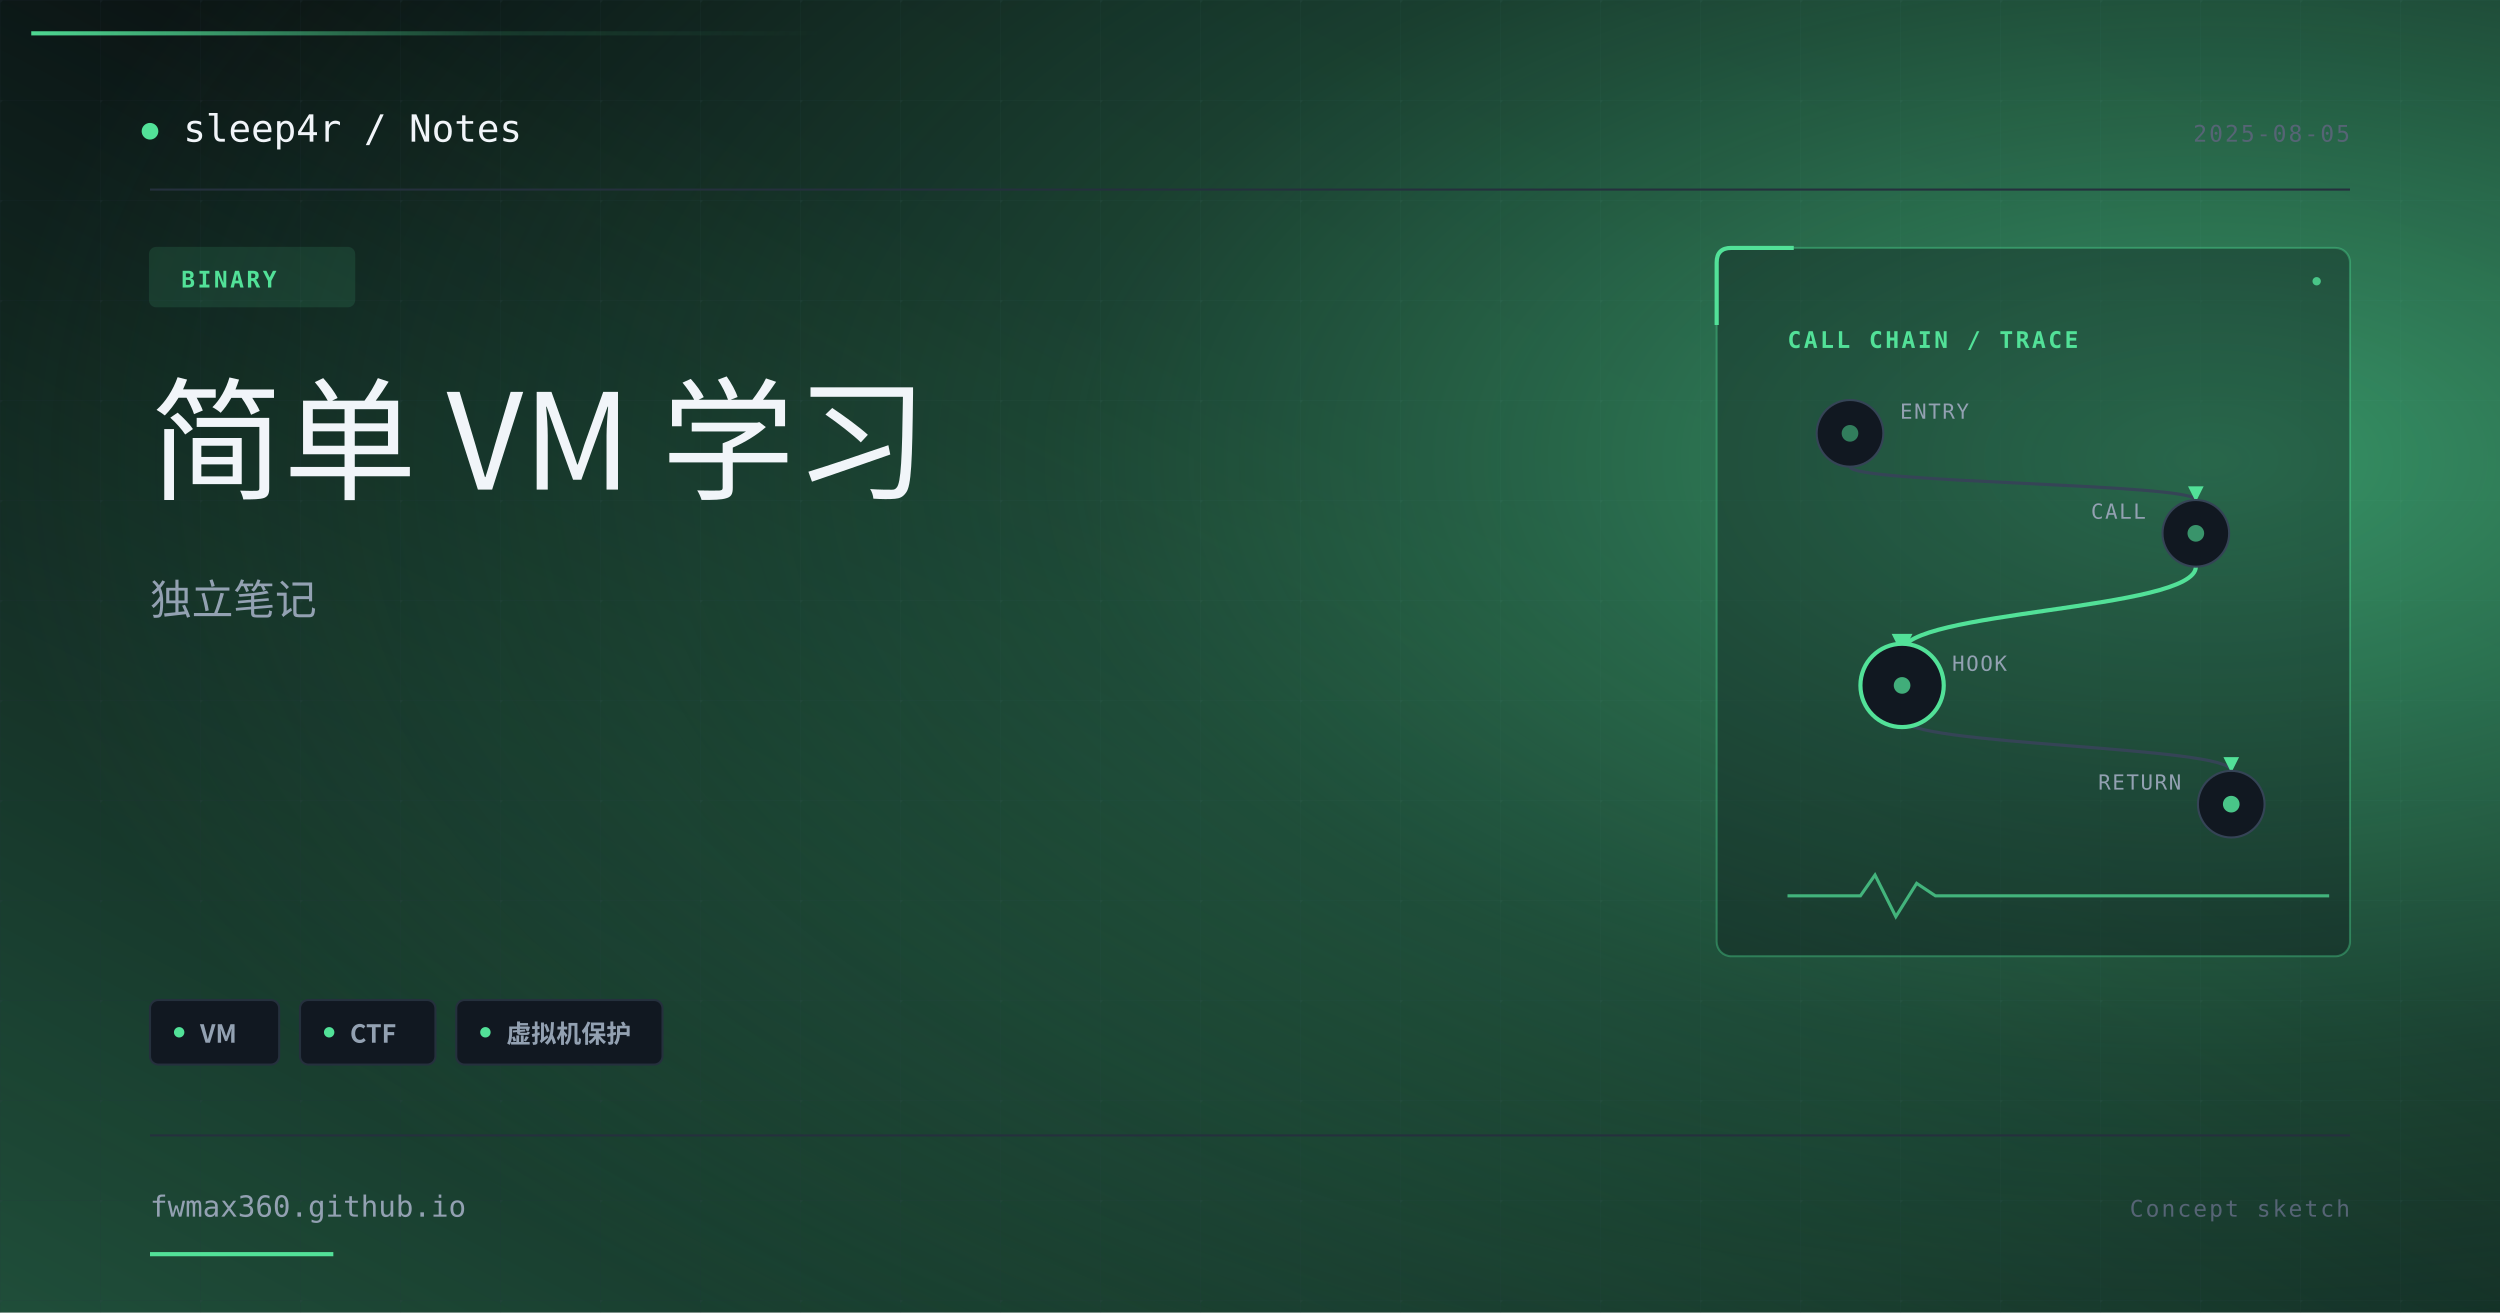
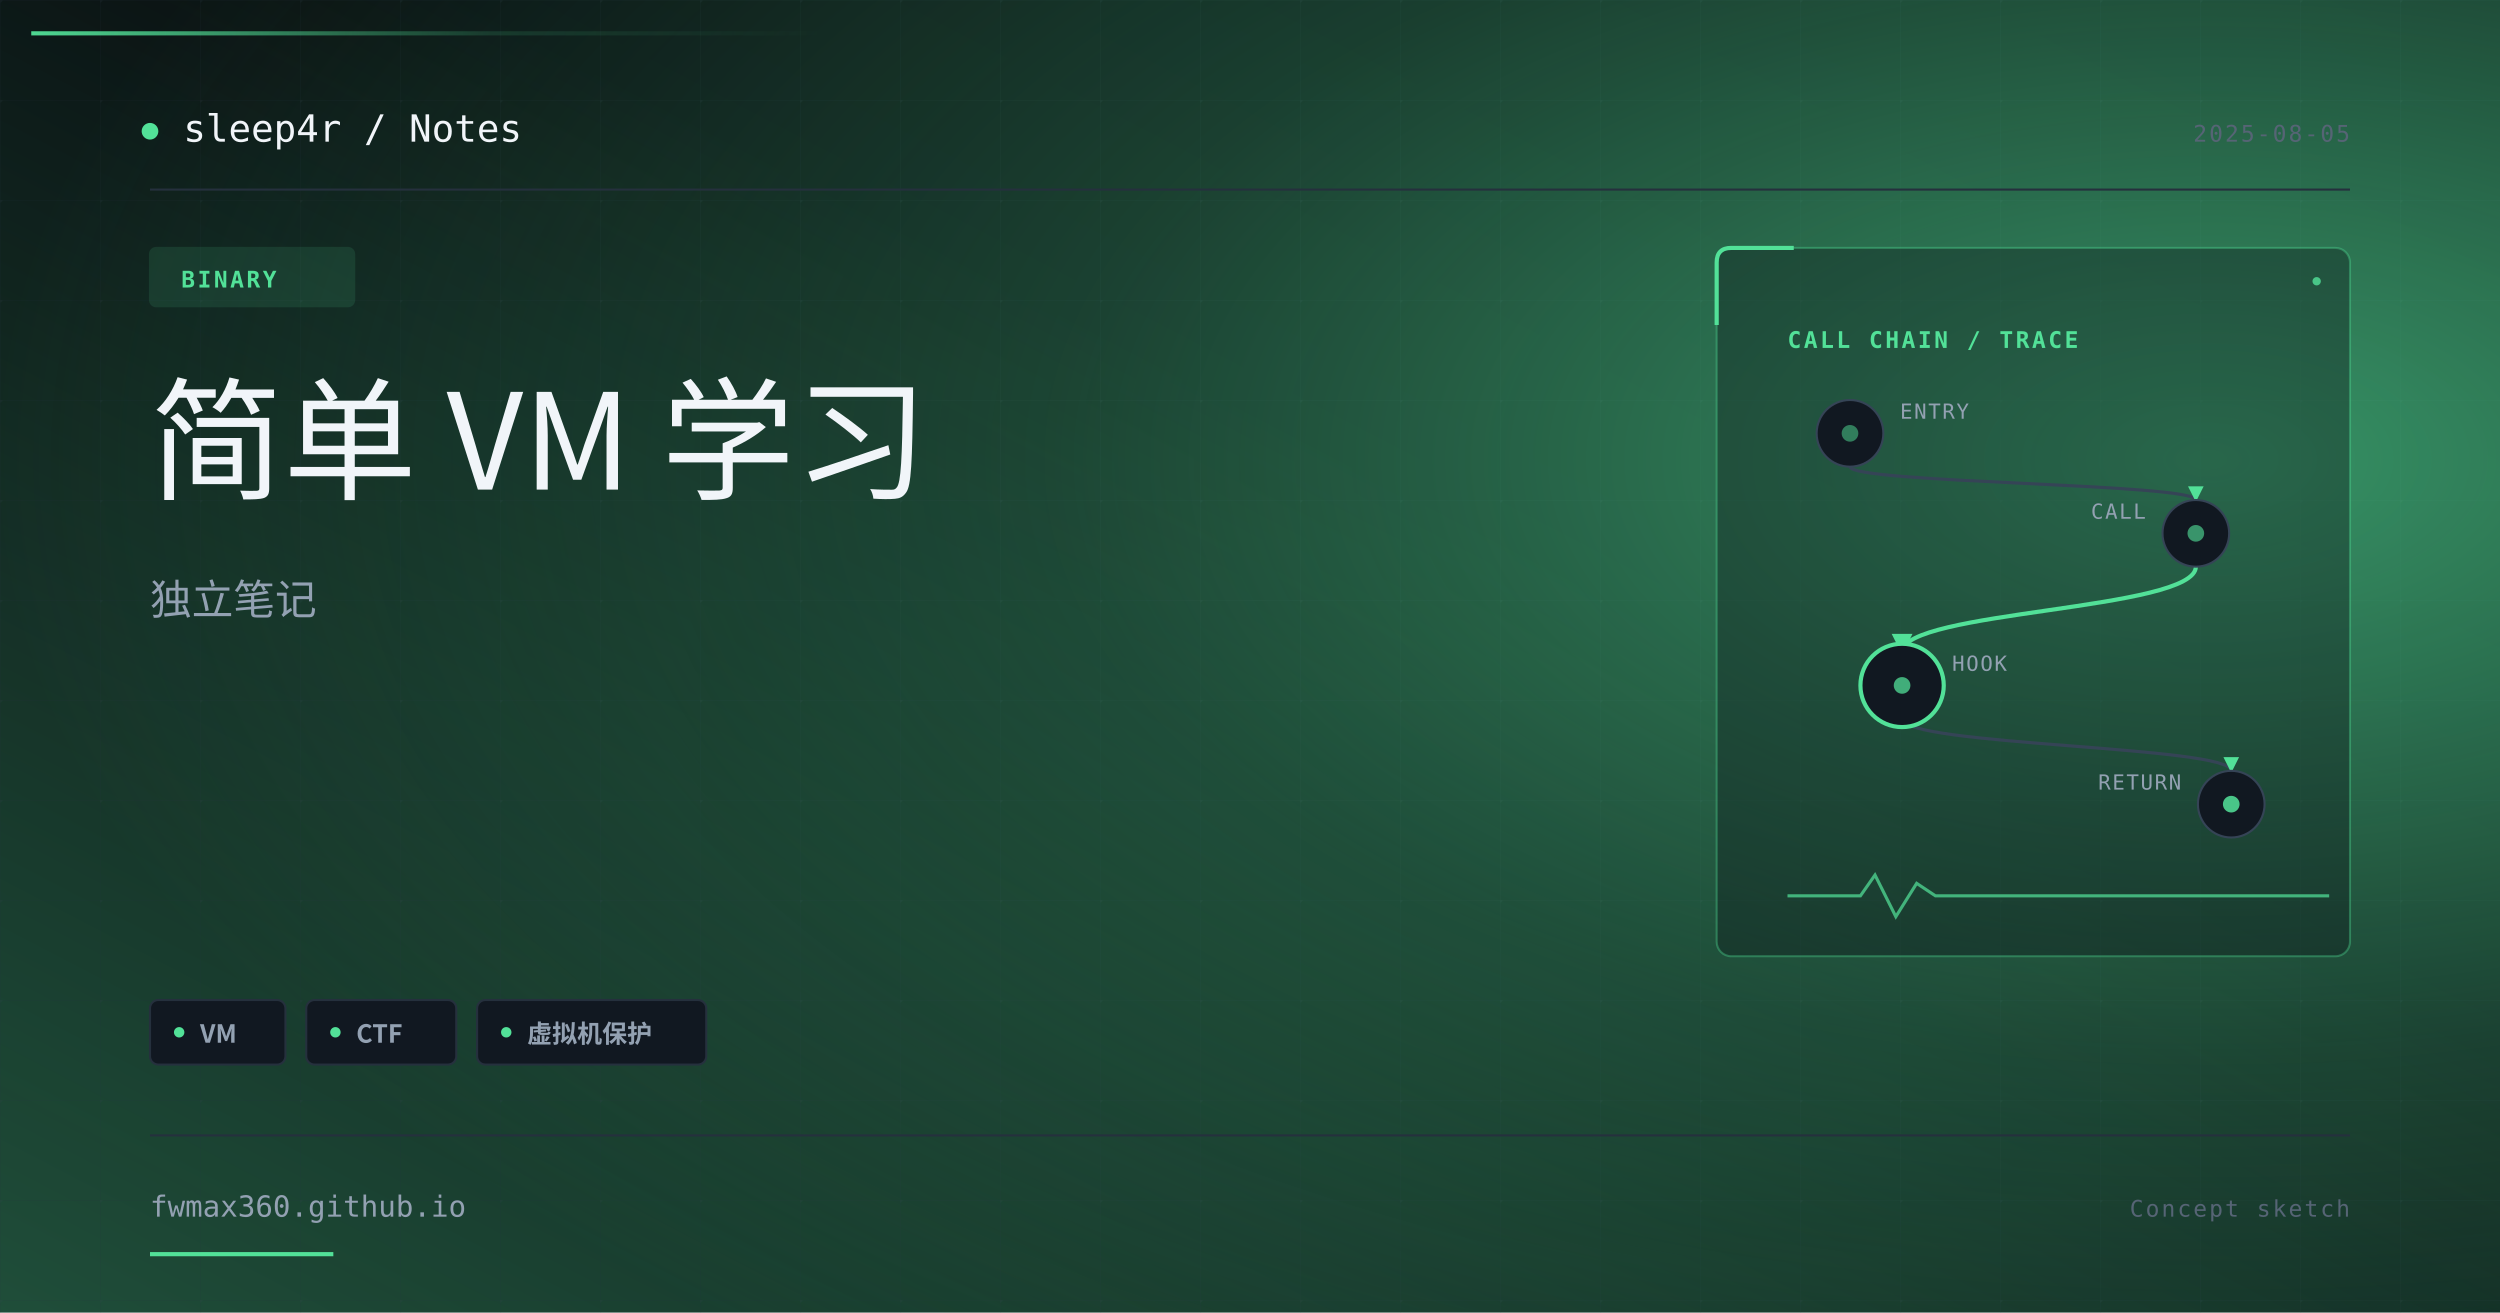
<svg xmlns="http://www.w3.org/2000/svg" width="1200" height="630" viewBox="0 0 1200 630" role="img" aria-labelledby="cover-title cover-desc">
  <defs>
    <pattern id="grid" width="48" height="48" patternUnits="userSpaceOnUse">
      <path d="M 48 0 L 0 0 0 48" fill="none" stroke="#25303d" stroke-width="1" opacity="0.42" />
      <circle cx="0" cy="0" r="1.25" fill="#354456" opacity="0.58" />
    </pattern>
    <radialGradient id="glow" cx="88%" cy="35%" r="88%">
      <stop offset="0" stop-color="#52e198" stop-opacity="0.64" />
      <stop offset="0.52" stop-color="#52e198" stop-opacity="0.24" />
      <stop offset="1" stop-color="#52e198" stop-opacity="0" />
    </radialGradient>
    <linearGradient id="wash" x1="0" y1="1" x2="1" y2="0">
      <stop offset="0" stop-color="#52e198" stop-opacity="0.32" />
      <stop offset="0.6" stop-color="#52e198" stop-opacity="0.025" />
      <stop offset="1" stop-color="#52e198" stop-opacity="0" />
    </linearGradient>
    <linearGradient id="rail" x1="0" y1="0" x2="1" y2="0">
      <stop offset="0" stop-color="#52e198" stop-opacity="0.95" />
      <stop offset="0.58" stop-color="#52e198" stop-opacity="0.14" />
      <stop offset="1" stop-color="#52e198" stop-opacity="0" />
    </linearGradient>
    <marker id="arrow" viewBox="0 0 8 8" refX="7" refY="4" markerWidth="5" markerHeight="5" orient="auto-start-reverse">
      <path d="M 0 0 L 8 4 L 0 8 z" fill="#52e198" />
    </marker>
    <style>
      .mono { font-family: 'JetBrains Mono', 'SFMono-Regular', Menlo, Consolas, monospace; }
      .sans { font-family: 'Helvetica Neue', 'PingFang SC', 'Hiragino Sans GB', 'Microsoft YaHei', 'Noto Sans CJK SC', sans-serif; }
      .micro { font-family: 'JetBrains Mono', 'SFMono-Regular', Menlo, Consolas, monospace; font-size: 10px; letter-spacing: .75px; }
      .chip { font-family: 'Helvetica Neue', 'PingFang SC', 'Hiragino Sans GB', 'Microsoft YaHei', 'Noto Sans CJK SC', sans-serif; font-size: 12px; font-weight: 600; }
      .diagram-label { font-family: 'JetBrains Mono', 'SFMono-Regular', Menlo, Consolas, monospace; font-size: 11px; font-weight: 700; letter-spacing: 1.2px; }
    </style>
  </defs>
  <rect width="1200" height="630" fill="#07090d" />
  <rect width="1200" height="630" fill="url(#wash)" />
  <rect width="1200" height="630" fill="url(#grid)" opacity="0.25" />
  <rect width="1200" height="630" fill="url(#glow)" />
  <rect x="15" y="15" width="380" height="2" fill="url(#rail)" />
  <circle cx="72" cy="63" r="4" fill="#52e198" />
  <text x="88" y="68" class="mono" font-size="18" font-weight="500" letter-spacing="0" fill="#f1f5f9">sleep4r / Notes</text>
  <text x="1128" y="68" class="mono" font-size="11" text-anchor="end" letter-spacing="1" fill="#566475">2025-08-05</text>
  <line x1="72" y1="91" x2="1128" y2="91" stroke="#25303d" />
  <rect x="72" y="119" width="98" height="28" rx="3" fill="#52e198" opacity="0.12" stroke="#52e198" />
  <text x="87" y="138" class="mono" font-size="11" font-weight="700" letter-spacing="1.2" fill="#52e198">BINARY</text>
  <text class="sans" font-size="64" font-weight="400" letter-spacing="0" fill="#f1f5f9">
    <tspan x="72" y="235">简单 VM 学习</tspan>
  </text>
  <text x="72" y="295" class="sans" font-size="20" font-weight="400" fill="#93a1b2">独立笔记</text>
  <rect x="824" y="119" width="304" height="340" rx="7" fill="#0d1219" fill-opacity="0.35" stroke="#52e198" stroke-opacity="0.35" />
  <path d="M 824 156 V 126 Q 824 119 831 119 H 861" fill="none" stroke="#52e198" stroke-width="2" />
  <circle cx="1112" cy="135" r="2" fill="#52e198" opacity="0.8" />
  <text x="858" y="167" class="diagram-label" fill="#52e198">CALL CHAIN / TRACE</text>
  <path d="M 888 224 C 888 232, 1054 232, 1054 240" fill="none" stroke="#354456" stroke-width="1.5" marker-end="url(#arrow)" />
  <path d="M 1054 272 C 1054 293, 913 293, 913 313" fill="none" stroke="#52e198" stroke-width="2" marker-end="url(#arrow)" />
  <path d="M 913 345 C 913 358, 1071 358, 1071 370" fill="none" stroke="#354456" stroke-width="1.5" marker-end="url(#arrow)" />
  <circle cx="888" cy="208" r="16" fill="#111821" stroke="#354456" stroke-width="1" />
  <circle cx="888" cy="208" r="4" fill="#52e198" opacity="0.5" />
  <text x="912" y="201" class="micro" text-anchor="start" fill="#93a1b2">ENTRY</text>
  <circle cx="1054" cy="256" r="16" fill="#111821" stroke="#354456" stroke-width="1" />
  <circle cx="1054" cy="256" r="4" fill="#52e198" opacity="0.62" />
  <text x="1030" y="249" class="micro" text-anchor="end" fill="#93a1b2">CALL</text>
  <circle cx="913" cy="329" r="20" fill="#111821" stroke="#52e198" stroke-width="2" />
  <circle cx="913" cy="329" r="4" fill="#52e198" opacity="0.74" />
  <text x="937" y="322" class="micro" text-anchor="start" fill="#93a1b2">HOOK</text>
  <circle cx="1071" cy="386" r="16" fill="#111821" stroke="#354456" stroke-width="1" />
  <circle cx="1071" cy="386" r="4" fill="#52e198" opacity="0.86" />
  <text x="1047" y="379" class="micro" text-anchor="end" fill="#93a1b2">RETURN</text>
  <path d="M 858 430 h 35 l 7 -10 10 20 10 -16 9 6 h 189" fill="none" stroke="#52e198" stroke-width="1.5" opacity="0.72" />
-   <rect x="72" y="480" width="62" height="31" rx="4" fill="#111821" stroke="#25303d" />
+   <rect x="72" y="480" width="65" height="31" rx="4" fill="#111821" stroke="#25303d" />
  <circle cx="86" cy="495.5" r="2.5" fill="#52e198" />
  <text x="96" y="500.5" class="chip" fill="#93a1b2">VM</text>
-   <rect x="144" y="480" width="65" height="31" rx="4" fill="#111821" stroke="#25303d" />
-   <circle cx="158" cy="495.5" r="2.5" fill="#52e198" />
-   <text x="168" y="500.5" class="chip" fill="#93a1b2">CTF</text>
-   <rect x="219" y="480" width="99" height="31" rx="4" fill="#111821" stroke="#25303d" />
-   <circle cx="233" cy="495.5" r="2.5" fill="#52e198" />
-   <text x="243" y="500.5" class="chip" fill="#93a1b2">虚拟机保护</text>
+   <rect x="147" y="480" width="72" height="31" rx="4" fill="#111821" stroke="#25303d" />
+   <circle cx="161" cy="495.5" r="2.5" fill="#52e198" />
+   <text x="171" y="500.5" class="chip" fill="#93a1b2">CTF</text>
+   <rect x="229" y="480" width="110" height="31" rx="4" fill="#111821" stroke="#25303d" />
+   <circle cx="243" cy="495.5" r="2.5" fill="#52e198" />
+   <text x="253" y="500.5" class="chip" fill="#93a1b2">虚拟机保护</text>
  <line x1="72" y1="545" x2="1128" y2="545" stroke="#25303d" />
  <text x="72" y="584" class="mono" font-size="14" font-weight="400" letter-spacing="0" fill="#93a1b2">fwmax360.github.io</text>
  <text x="1128" y="584" class="mono" font-size="11" text-anchor="end" letter-spacing="1" fill="#566475">Concept sketch</text>
  <rect x="72" y="601" width="88" height="2" fill="#52e198" />
</svg>
